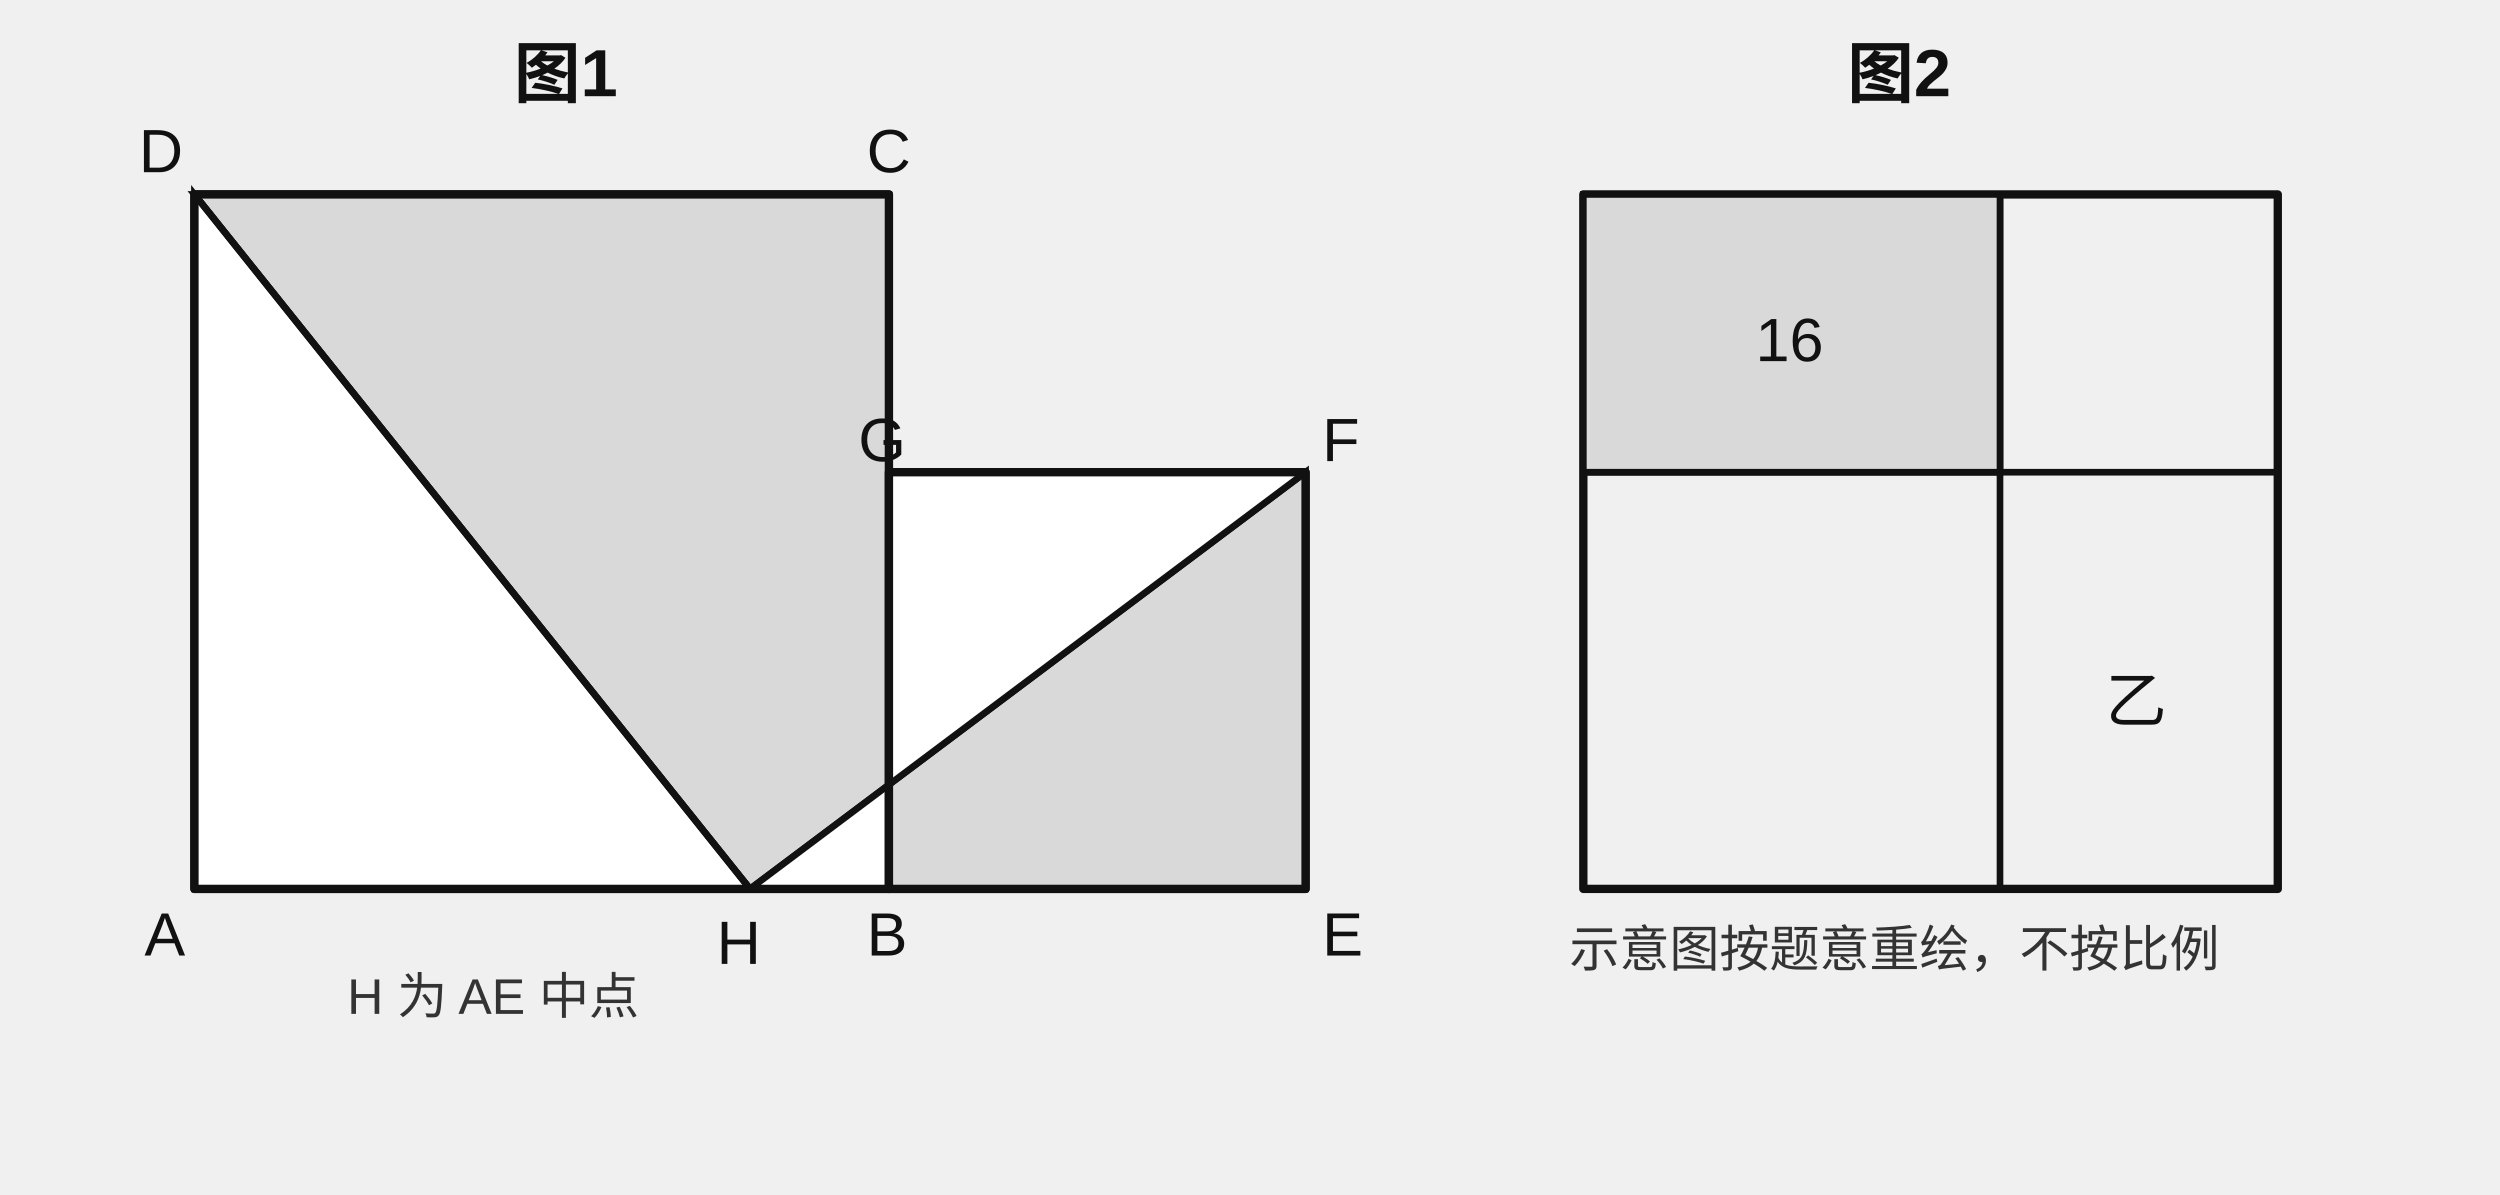
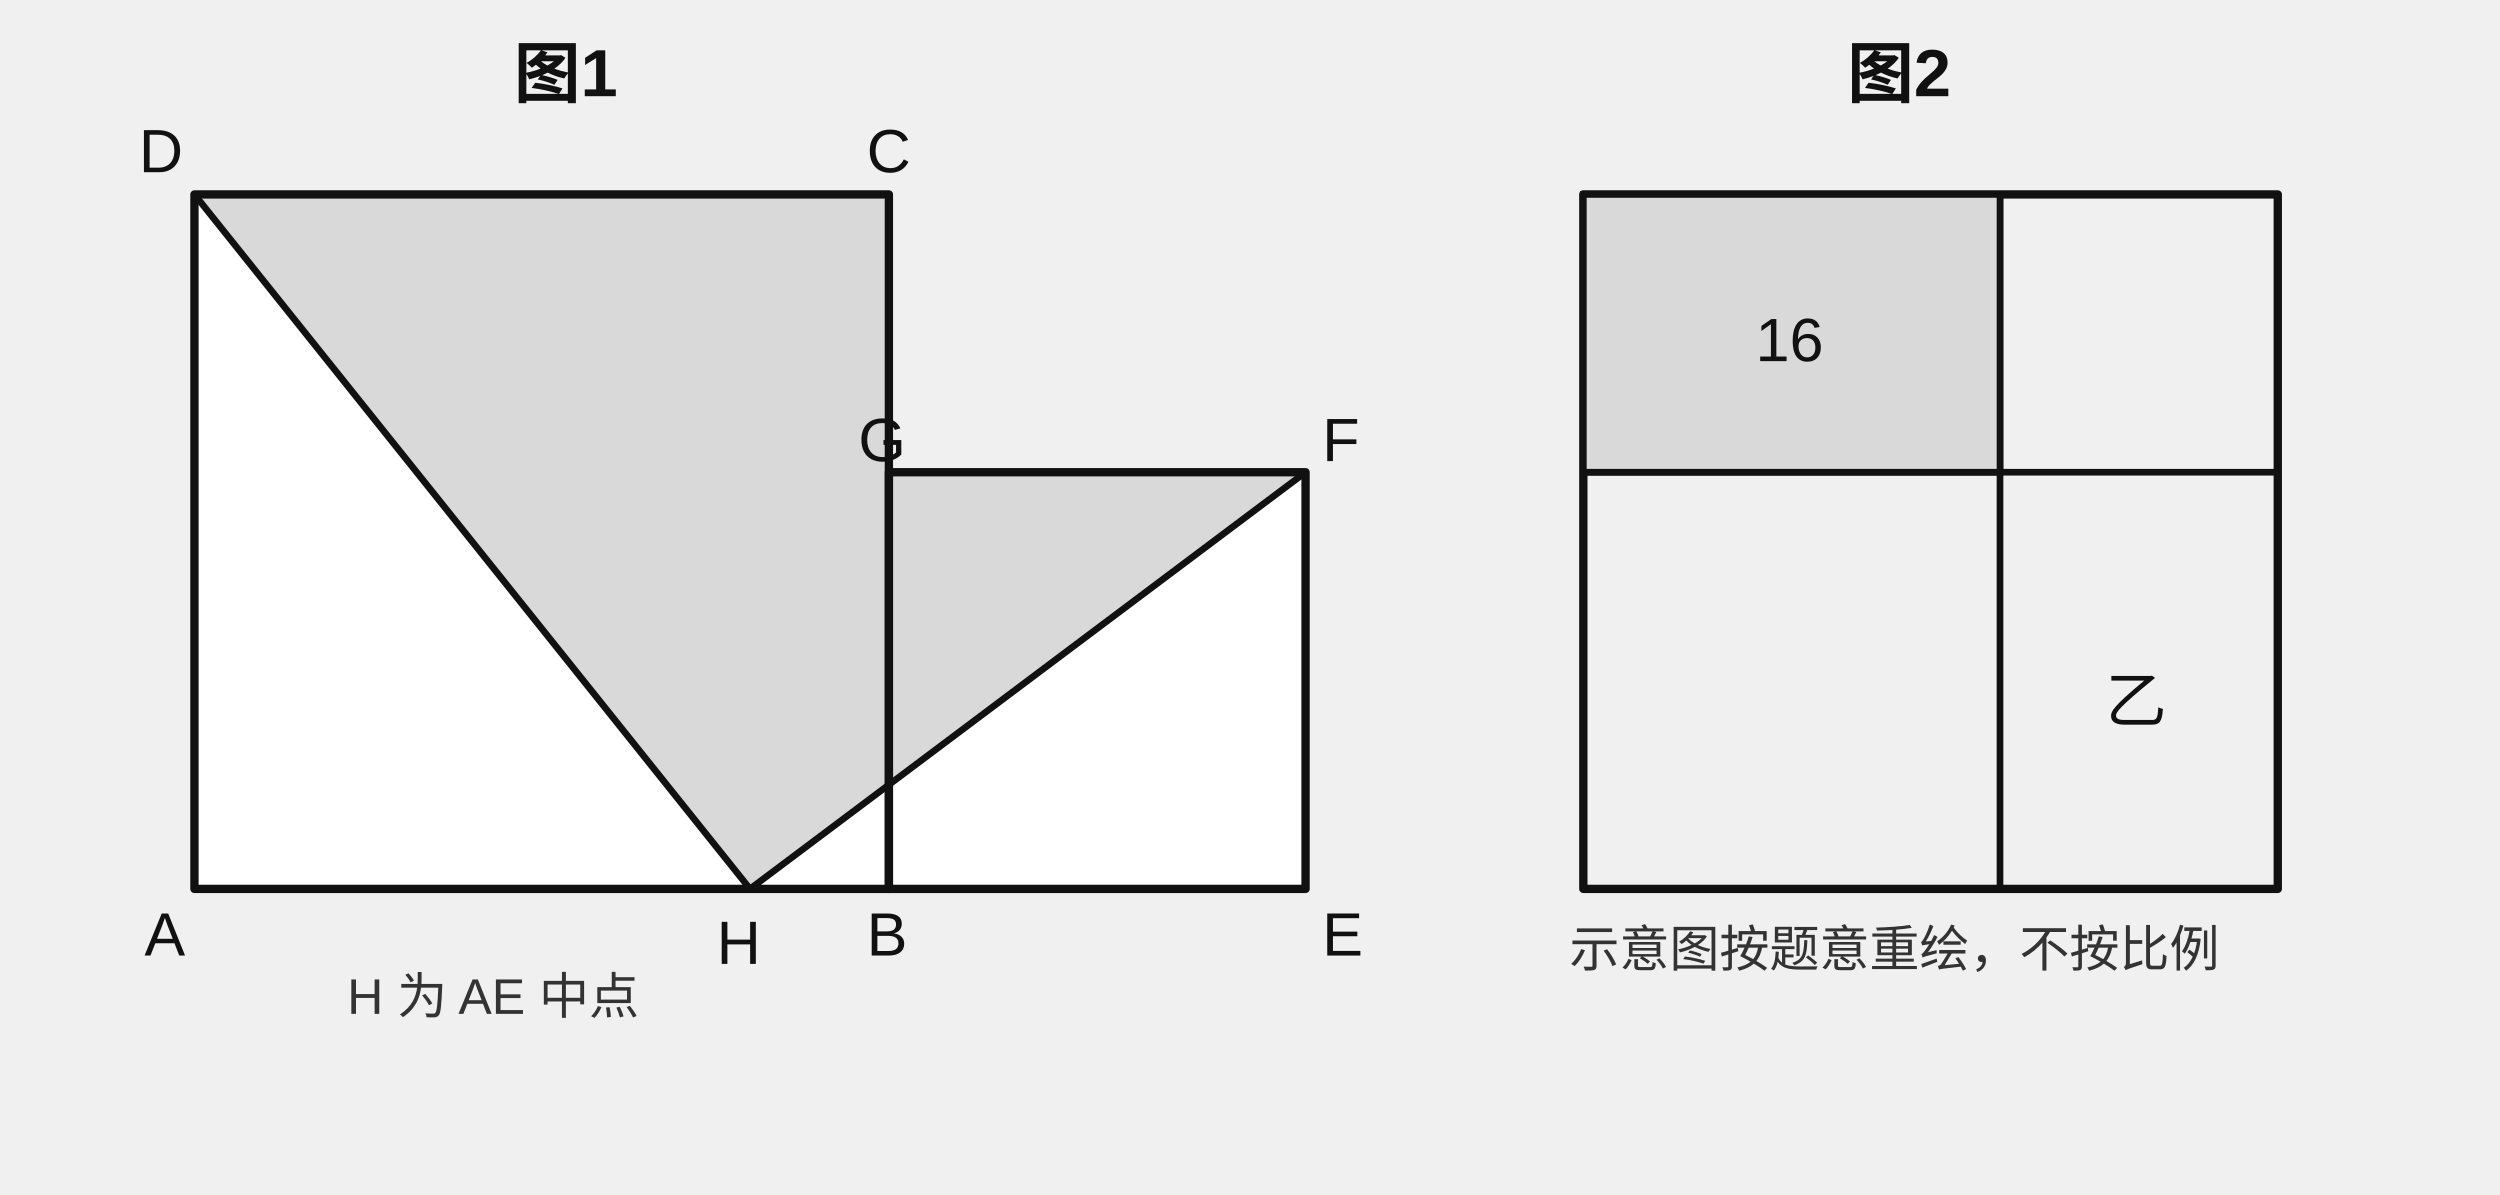
<svg xmlns="http://www.w3.org/2000/svg" width="900" height="430" viewBox="0 0 900 430">
  <style>
    .edge{fill:none;stroke:#111;stroke-width:3;stroke-linejoin:round;stroke-linecap:round}
    .thin{fill:none;stroke:#111;stroke-width:2.4}
-     .shade{fill:#d9d9d9;stroke:#111;stroke-width:2.4}
+     .shade{fill:#d9d9d9}
    .label{font-family:Arial,'Noto Sans CJK SC',sans-serif;font-size:22px;fill:#111}
    .caption{font-family:Arial,'Noto Sans CJK SC',sans-serif;font-size:24px;font-weight:600;fill:#111}
    .note{font-family:Arial,'Noto Sans CJK SC',sans-serif;font-size:18px;fill:#333}
  </style>
  <text x="185" y="35" class="caption">图1</text>
+   <rect x="70" y="70" width="250" height="250" class="shade" />
+   <rect x="320" y="170" width="150" height="150" class="shade" />
+   <polygon points="70,320 70,70 270,320" fill="white" />
+   <polygon points="270,320 470,320 470,170" fill="white" />
  <rect x="70" y="70" width="250" height="250" class="edge" />
  <rect x="320" y="170" width="150" height="150" class="edge" />
  <line x1="70" y1="70" x2="270" y2="320" class="thin" />
-   <line x1="470" y1="170" x2="270" y2="320" class="thin" />
-   <polygon points="70,70 320,70 320,320 270,320" class="shade" />
-   <polygon points="270,320 470,170 470,320" class="shade" />
-   <polygon points="70,70 70,320 270,320" fill="white" stroke="#111" stroke-width="2.4" />
-   <polygon points="270,320 470,170 320,170 320,320" fill="white" stroke="none" />
-   <rect x="70" y="70" width="250" height="250" class="edge" />
-   <rect x="320" y="170" width="150" height="150" class="edge" />
-   <line x1="70" y1="70" x2="270" y2="320" class="thin" />
-   <line x1="470" y1="170" x2="270" y2="320" class="thin" />
+   <line x1="270" y1="320" x2="470" y2="170" class="thin" />
  <text x="52" y="344" class="label">A</text>
  <text x="312" y="344" class="label">B</text>
  <text x="312" y="62" class="label">C</text>
  <text x="50" y="62" class="label">D</text>
  <text x="476" y="344" class="label">E</text>
  <text x="476" y="166" class="label">F</text>
  <text x="309" y="166" class="label">G</text>
  <text x="258" y="347" class="label">H</text>
  <text x="125" y="365" class="note">H 为 AE 中点</text>
  <text x="665" y="35" class="caption">图2</text>
  <rect x="570" y="70" width="250" height="250" class="edge" />
  <line x1="720" y1="70" x2="720" y2="320" class="thin" />
  <line x1="570" y1="170" x2="820" y2="170" class="thin" />
-   <rect x="570" y="70" width="150" height="100" class="shade" />
+   <rect x="570" y="70" width="150" height="100" fill="#d9d9d9" stroke="#111" stroke-width="2.4" />
  <text x="632" y="130" class="label">16</text>
  <text x="758" y="260" class="label">乙</text>
  <text x="565" y="348" class="note">示意图按题意重绘，不按比例</text>
</svg>
